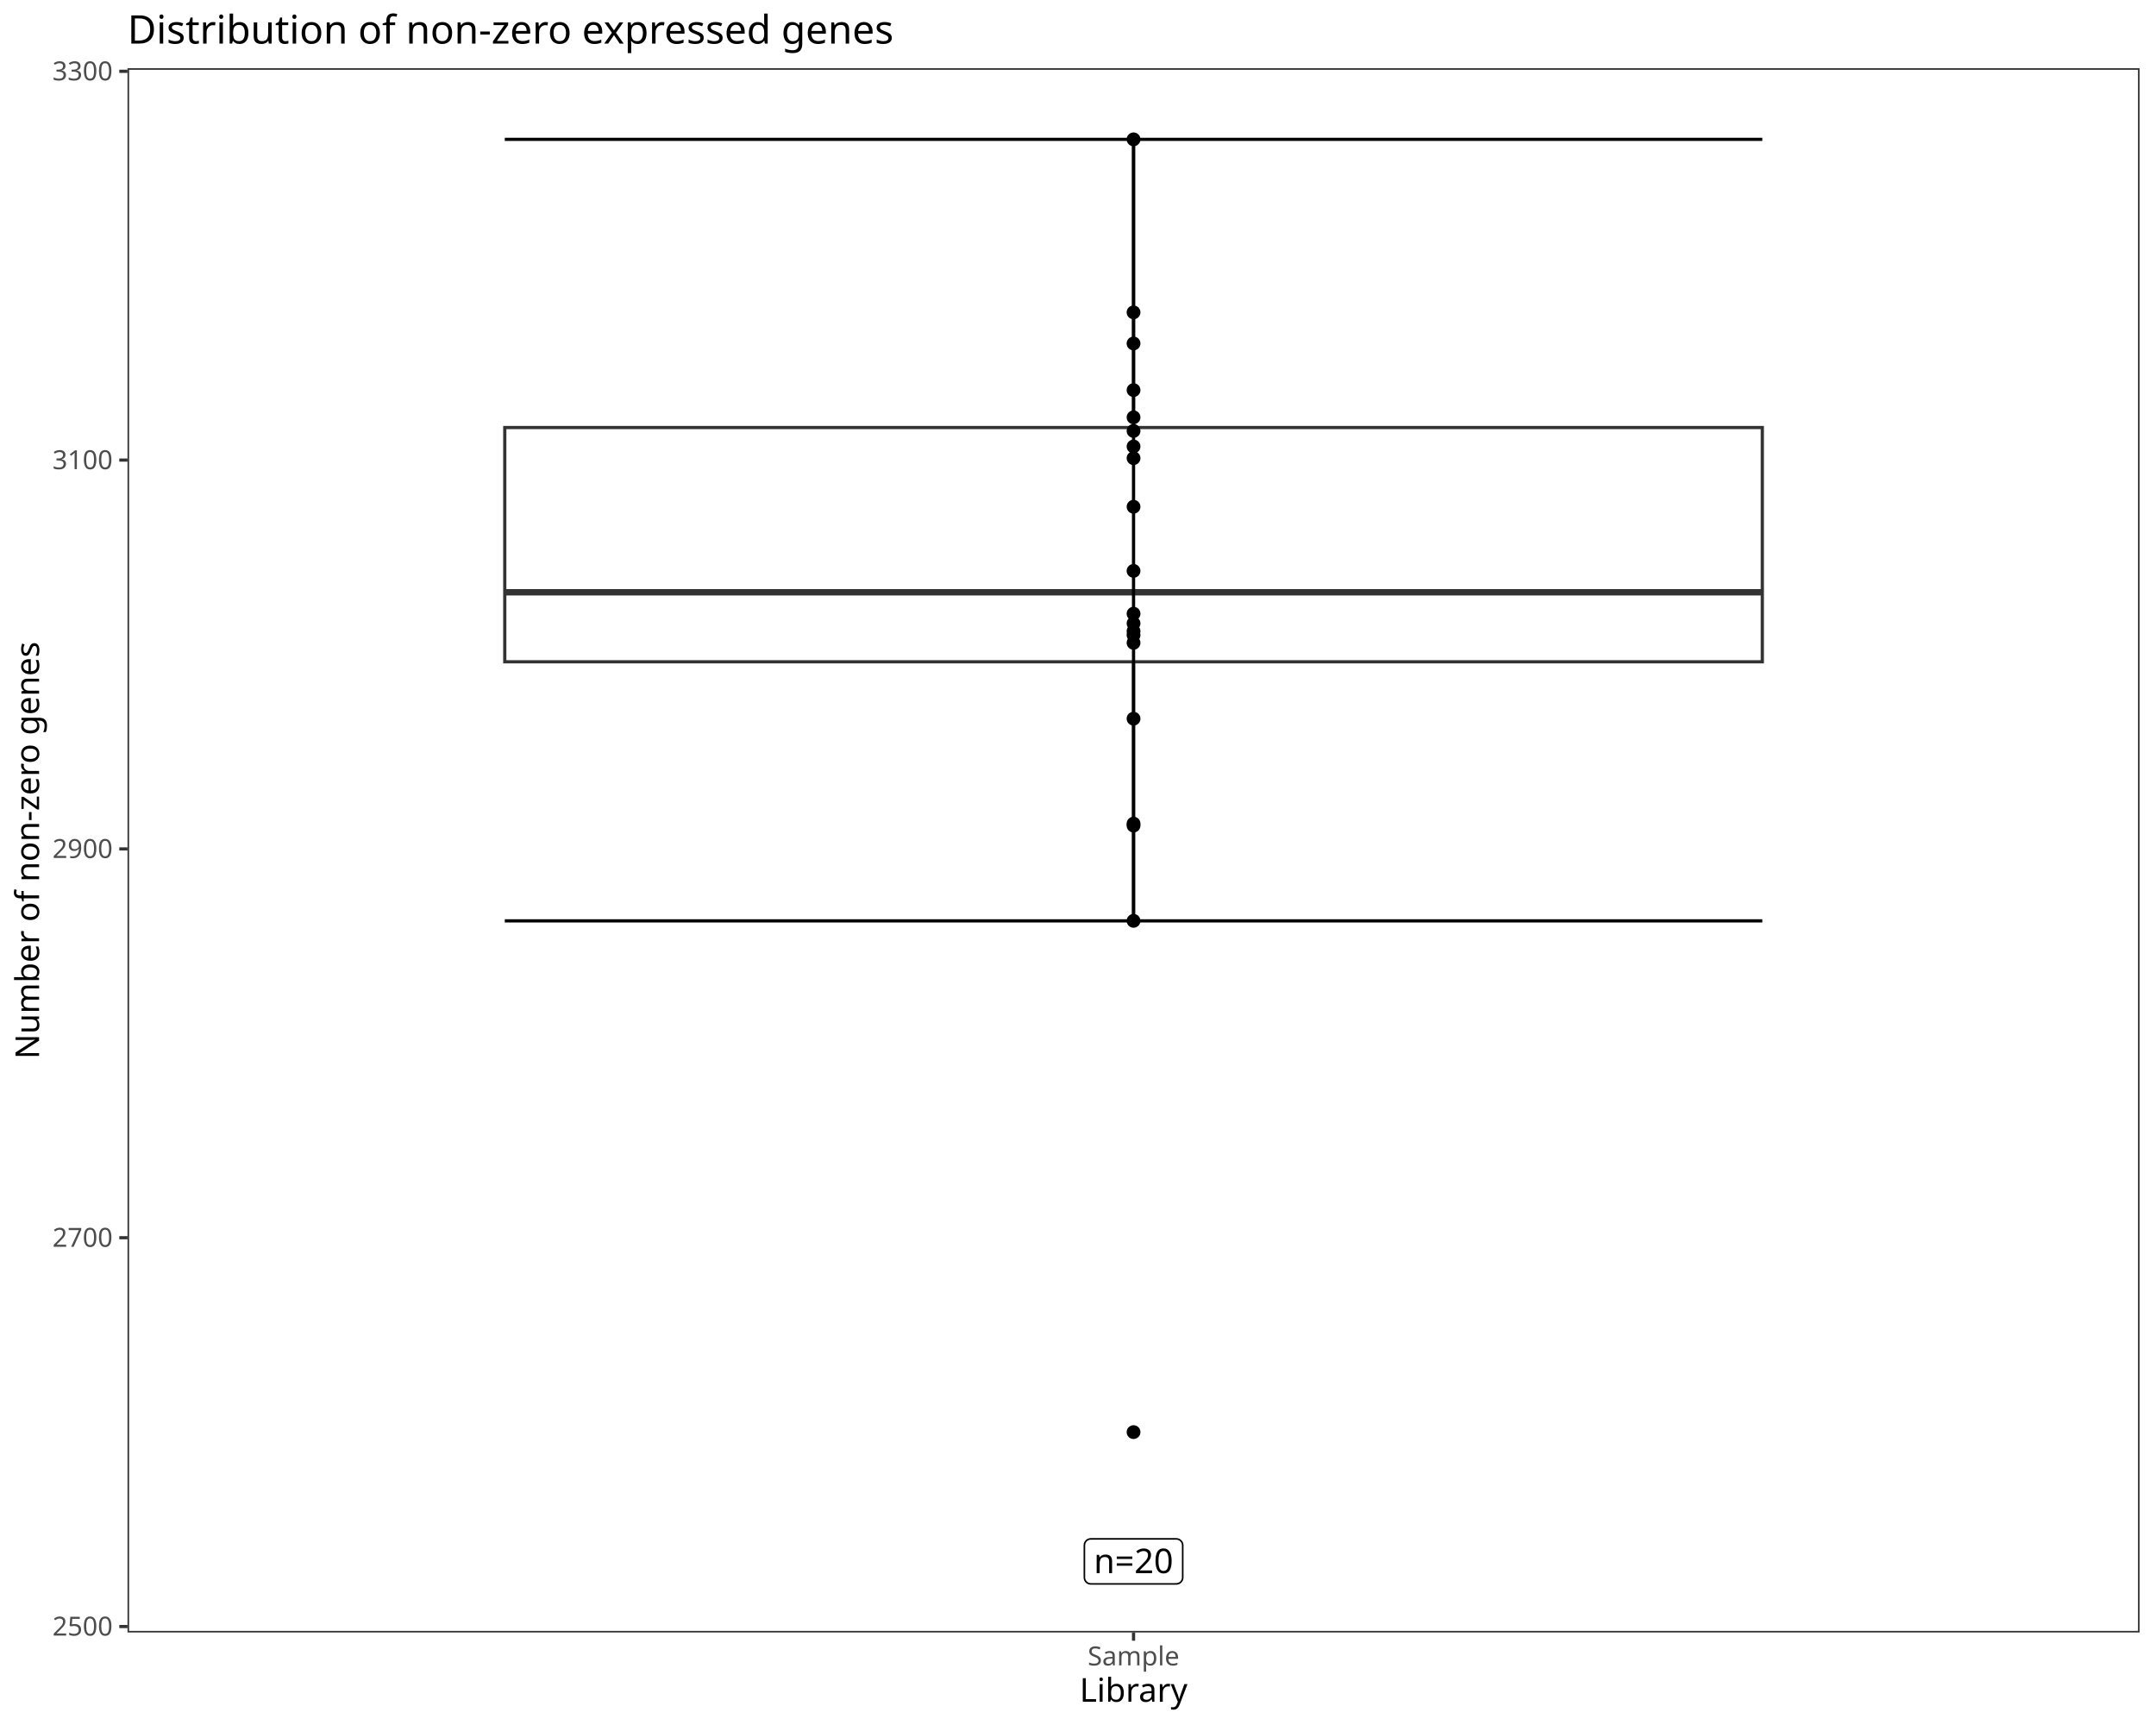
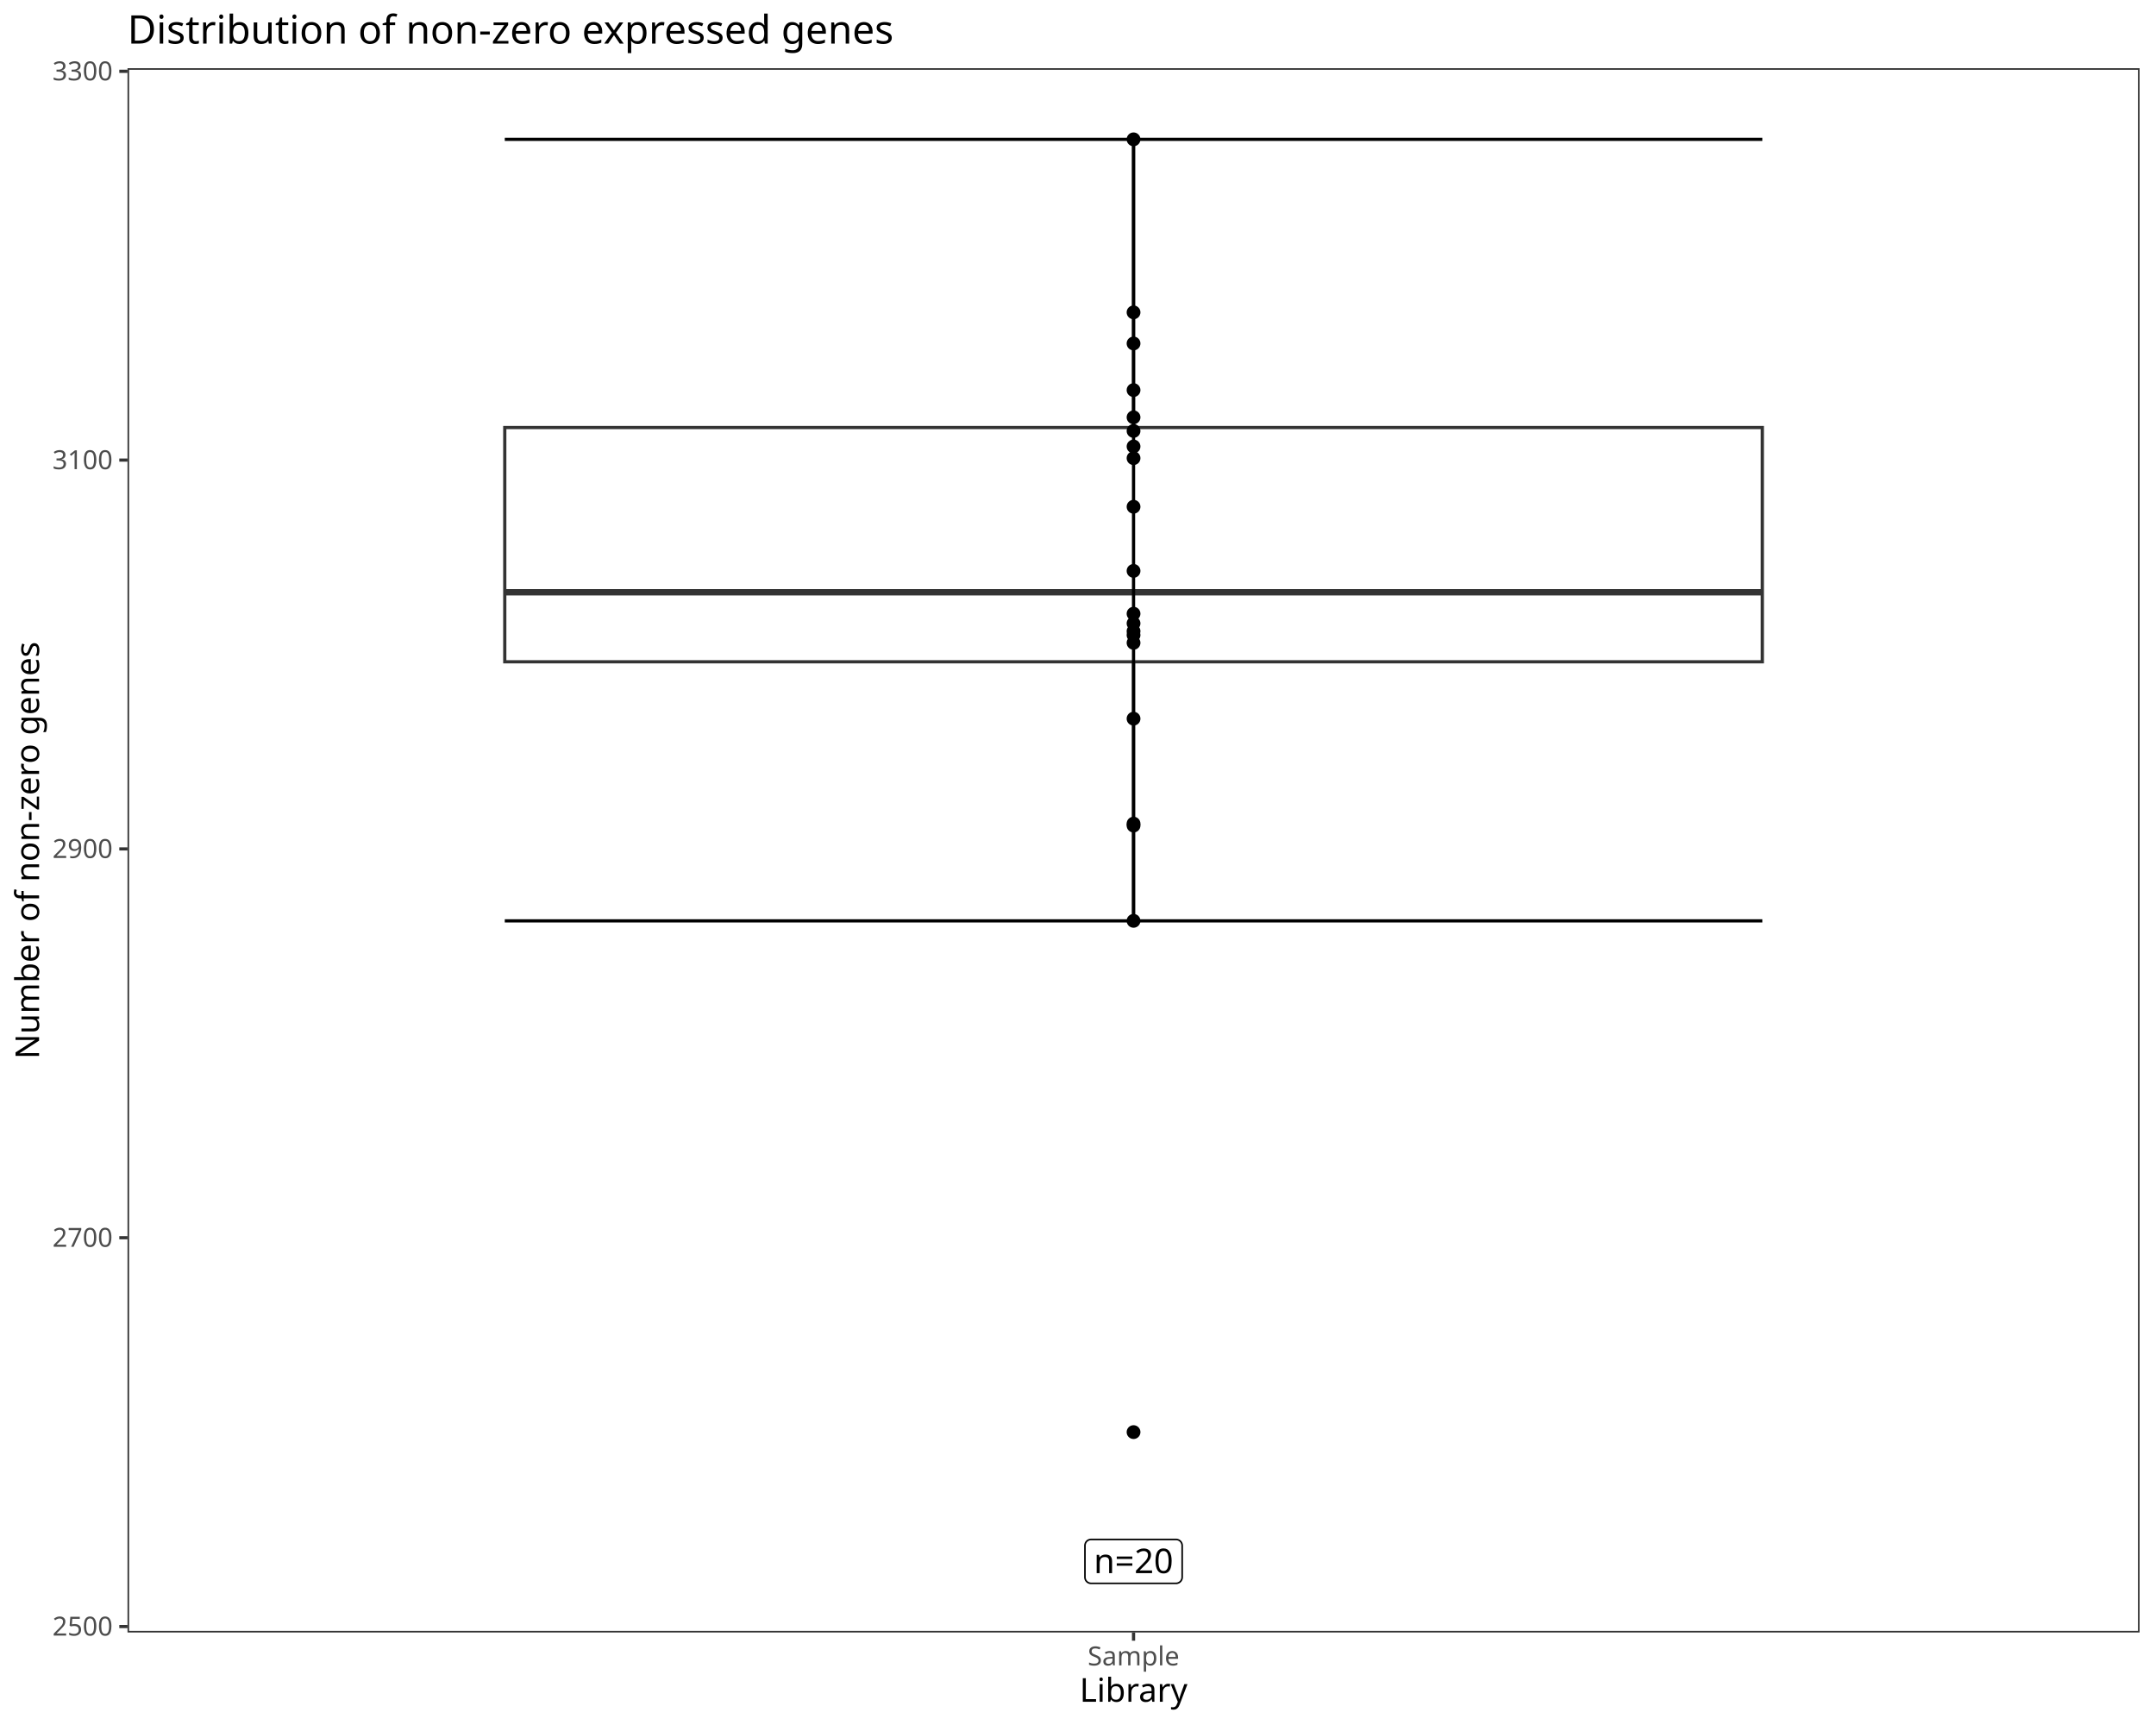
<svg xmlns="http://www.w3.org/2000/svg" class="svglite" data-engine-version="2.0" width="720.00pt" height="576.00pt" viewBox="0 0 720.00 576.00">
  <defs>
    <style type="text/css">
    .svglite line, .svglite polyline, .svglite polygon, .svglite path, .svglite rect, .svglite circle {
      fill: none;
      stroke: #000000;
      stroke-linecap: round;
      stroke-linejoin: round;
      stroke-miterlimit: 10.00;
    }
  </style>
  </defs>
  <rect width="100%" height="100%" style="stroke: none; fill: #FFFFFF;" />
  <defs>
    <clipPath id="cpMC4wMHw3MjAuMDB8MC4wMHw1NzYuMDA=">
      <rect x="0.00" y="0.00" width="720.00" height="576.00" />
    </clipPath>
  </defs>
  <g clip-path="url(#cpMC4wMHw3MjAuMDB8MC4wMHw1NzYuMDA=)">
    <rect x="0.00" y="0.00" width="720.00" height="576.00" style="stroke-width: 1.07; stroke: #FFFFFF; fill: #FFFFFF;" />
  </g>
  <defs>
    <clipPath id="cpNDIuNTh8NzE0LjUyfDIyLjc4fDU0NS4xMQ==">
      <rect x="42.58" y="22.78" width="671.94" height="522.33" />
    </clipPath>
  </defs>
  <g clip-path="url(#cpNDIuNTh8NzE0LjUyfDIyLjc4fDU0NS4xMQ==)">
    <rect x="42.58" y="22.78" width="671.94" height="522.33" style="stroke-width: 1.07; stroke: none; fill: #FFFFFF;" />
    <line x1="378.55" y1="142.76" x2="378.55" y2="46.53" style="stroke-width: 1.07; stroke: #333333; stroke-linecap: butt;" />
    <line x1="378.55" y1="220.98" x2="378.55" y2="307.48" style="stroke-width: 1.07; stroke: #333333; stroke-linecap: butt;" />
    <polygon points="168.57,142.76 168.57,220.98 588.53,220.98 588.53,142.76 168.57,142.76 " style="stroke-width: 1.07; stroke: #333333; stroke-linecap: butt; stroke-linejoin: miter; fill: #FFFFFF;" />
    <line x1="168.57" y1="197.77" x2="588.53" y2="197.77" style="stroke-width: 2.13; stroke: #333333; stroke-linecap: butt; stroke-linejoin: miter;" />
    <polyline points="168.57,46.53 588.53,46.53 " style="stroke-width: 1.07; stroke-linecap: butt;" />
    <polyline points="378.55,46.53 378.55,307.48 " style="stroke-width: 1.07; stroke-linecap: butt;" />
    <polyline points="168.57,307.48 588.53,307.48 " style="stroke-width: 1.07; stroke-linecap: butt;" />
    <circle cx="378.55" cy="275.67" r="1.95" style="stroke-width: 0.71; fill: #000000;" />
    <circle cx="378.55" cy="143.90" r="1.95" style="stroke-width: 0.71; fill: #000000;" />
    <circle cx="378.55" cy="139.35" r="1.95" style="stroke-width: 0.71; fill: #000000;" />
    <circle cx="378.55" cy="114.69" r="1.95" style="stroke-width: 0.71; fill: #000000;" />
    <circle cx="378.55" cy="210.76" r="1.95" style="stroke-width: 0.71; fill: #000000;" />
    <circle cx="378.55" cy="169.21" r="1.95" style="stroke-width: 0.71; fill: #000000;" />
    <circle cx="378.55" cy="239.97" r="1.95" style="stroke-width: 0.71; fill: #000000;" />
    <circle cx="378.55" cy="190.63" r="1.95" style="stroke-width: 0.71; fill: #000000;" />
    <circle cx="378.55" cy="208.16" r="1.95" style="stroke-width: 0.71; fill: #000000;" />
    <circle cx="378.55" cy="152.98" r="1.95" style="stroke-width: 0.71; fill: #000000;" />
    <circle cx="378.55" cy="275.02" r="1.95" style="stroke-width: 0.71; fill: #000000;" />
    <circle cx="378.55" cy="130.26" r="1.95" style="stroke-width: 0.71; fill: #000000;" />
    <circle cx="378.55" cy="204.92" r="1.95" style="stroke-width: 0.71; fill: #000000;" />
    <circle cx="378.55" cy="478.20" r="1.95" style="stroke-width: 0.71; fill: #000000;" />
    <circle cx="378.55" cy="212.06" r="1.95" style="stroke-width: 0.71; fill: #000000;" />
    <circle cx="378.55" cy="46.53" r="1.95" style="stroke-width: 0.71; fill: #000000;" />
    <circle cx="378.55" cy="149.09" r="1.95" style="stroke-width: 0.71; fill: #000000;" />
    <circle cx="378.55" cy="307.48" r="1.95" style="stroke-width: 0.71; fill: #000000;" />
    <circle cx="378.55" cy="214.65" r="1.95" style="stroke-width: 0.71; fill: #000000;" />
    <circle cx="378.55" cy="104.30" r="1.95" style="stroke-width: 0.71; fill: #000000;" />
-     <polygon points="364.29,528.89 392.81,528.89 392.73,528.88 393.07,528.87 393.41,528.80 393.74,528.68 394.04,528.50 394.31,528.28 394.54,528.02 394.73,527.73 394.86,527.41 394.94,527.07 394.97,526.73 394.97,526.73 394.97,516.01 394.97,516.01 394.94,515.67 394.86,515.33 394.73,515.01 394.54,514.72 394.31,514.46 394.04,514.24 393.74,514.06 393.41,513.94 393.07,513.87 392.81,513.85 364.29,513.85 364.55,513.87 364.20,513.86 363.86,513.90 363.52,513.99 363.21,514.14 362.92,514.34 362.67,514.58 362.47,514.86 362.30,515.17 362.19,515.50 362.14,515.84 362.13,516.01 362.13,526.73 362.14,526.55 362.14,526.90 362.19,527.24 362.30,527.57 362.47,527.88 362.67,528.16 362.92,528.40 363.21,528.60 363.52,528.75 363.86,528.84 364.20,528.88 " style="stroke-width: 0.53; fill: #FFFFFF;" />
+     <polygon points="364.37,528.70 392.74,528.70 392.66,528.70 392.99,528.69 393.31,528.62 393.62,528.50 393.90,528.34 394.16,528.13 394.38,527.88 394.55,527.60 394.68,527.30 394.76,526.98 394.79,526.65 394.79,526.65 394.79,516.09 394.79,516.09 394.76,515.76 394.68,515.44 394.55,515.14 394.38,514.86 394.16,514.61 393.90,514.40 393.62,514.24 393.31,514.12 392.99,514.05 392.74,514.04 364.37,514.04 364.61,514.05 364.28,514.04 363.96,514.08 363.64,514.17 363.34,514.31 363.07,514.50 362.83,514.73 362.63,514.99 362.48,515.29 362.38,515.60 362.32,515.92 362.32,516.09 362.32,526.65 362.32,526.49 362.32,526.82 362.38,527.14 362.48,527.46 362.63,527.75 362.83,528.01 363.07,528.24 363.34,528.43 363.64,528.57 363.96,528.66 364.28,528.70 " style="stroke-width: 0.53; fill: #FFFFFF;" />
    <text x="378.55" y="525.29" text-anchor="middle" style="font-size: 11.38px; font-family: sans;" textLength="25.64px" lengthAdjust="spacingAndGlyphs">n=20</text>
    <rect x="42.58" y="22.78" width="671.94" height="522.33" style="stroke-width: 1.07; stroke: #333333;" />
  </g>
  <g clip-path="url(#cpMC4wMHw3MjAuMDB8MC4wMHw1NzYuMDA=)">
    <text x="37.65" y="546.14" text-anchor="end" style="font-size: 8.80px; fill: #4D4D4D; font-family: sans;" textLength="19.58px" lengthAdjust="spacingAndGlyphs">2500</text>
    <text x="37.65" y="416.32" text-anchor="end" style="font-size: 8.80px; fill: #4D4D4D; font-family: sans;" textLength="19.58px" lengthAdjust="spacingAndGlyphs">2700</text>
    <text x="37.65" y="286.49" text-anchor="end" style="font-size: 8.80px; fill: #4D4D4D; font-family: sans;" textLength="19.58px" lengthAdjust="spacingAndGlyphs">2900</text>
    <text x="37.65" y="156.66" text-anchor="end" style="font-size: 8.80px; fill: #4D4D4D; font-family: sans;" textLength="19.58px" lengthAdjust="spacingAndGlyphs">3100</text>
    <text x="37.65" y="26.83" text-anchor="end" style="font-size: 8.80px; fill: #4D4D4D; font-family: sans;" textLength="19.58px" lengthAdjust="spacingAndGlyphs">3300</text>
    <polyline points="39.84,543.12 42.58,543.12 " style="stroke-width: 1.07; stroke: #333333; stroke-linecap: butt;" />
    <polyline points="39.84,413.29 42.58,413.29 " style="stroke-width: 1.07; stroke: #333333; stroke-linecap: butt;" />
    <polyline points="39.84,283.46 42.58,283.46 " style="stroke-width: 1.07; stroke: #333333; stroke-linecap: butt;" />
    <polyline points="39.84,153.63 42.58,153.63 " style="stroke-width: 1.07; stroke: #333333; stroke-linecap: butt;" />
    <polyline points="39.84,23.81 42.58,23.81 " style="stroke-width: 1.07; stroke: #333333; stroke-linecap: butt;" />
    <polyline points="378.55,547.85 378.55,545.11 " style="stroke-width: 1.07; stroke: #333333; stroke-linecap: butt;" />
    <text x="378.55" y="556.10" text-anchor="middle" style="font-size: 8.80px; fill: #4D4D4D; font-family: sans;" textLength="29.84px" lengthAdjust="spacingAndGlyphs">Sample</text>
    <text x="378.55" y="568.24" text-anchor="middle" style="font-size: 11.00px; font-family: sans;" textLength="33.63px" lengthAdjust="spacingAndGlyphs">Library</text>
    <text transform="translate(13.05,283.95) rotate(-90)" text-anchor="middle" style="font-size: 11.00px; font-family: sans;" textLength="130.87px" lengthAdjust="spacingAndGlyphs">Number of non-zero genes</text>
    <text x="42.58" y="14.56" style="font-size: 13.20px; font-family: sans;" textLength="240.70px" lengthAdjust="spacingAndGlyphs">Distribution of non-zero expressed genes</text>
  </g>
</svg>
